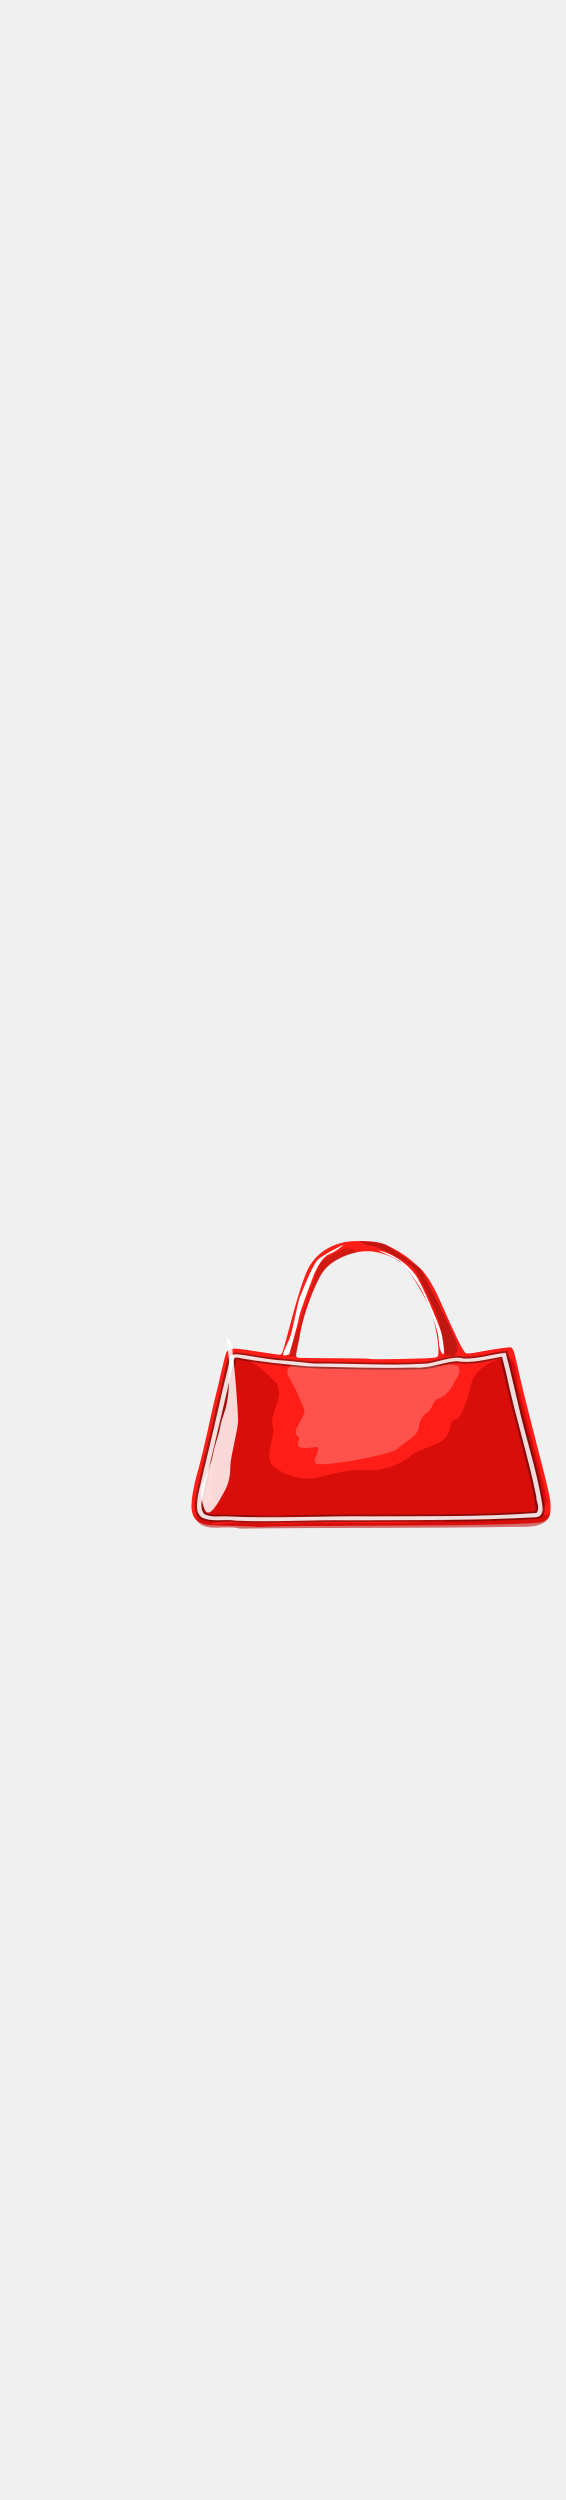
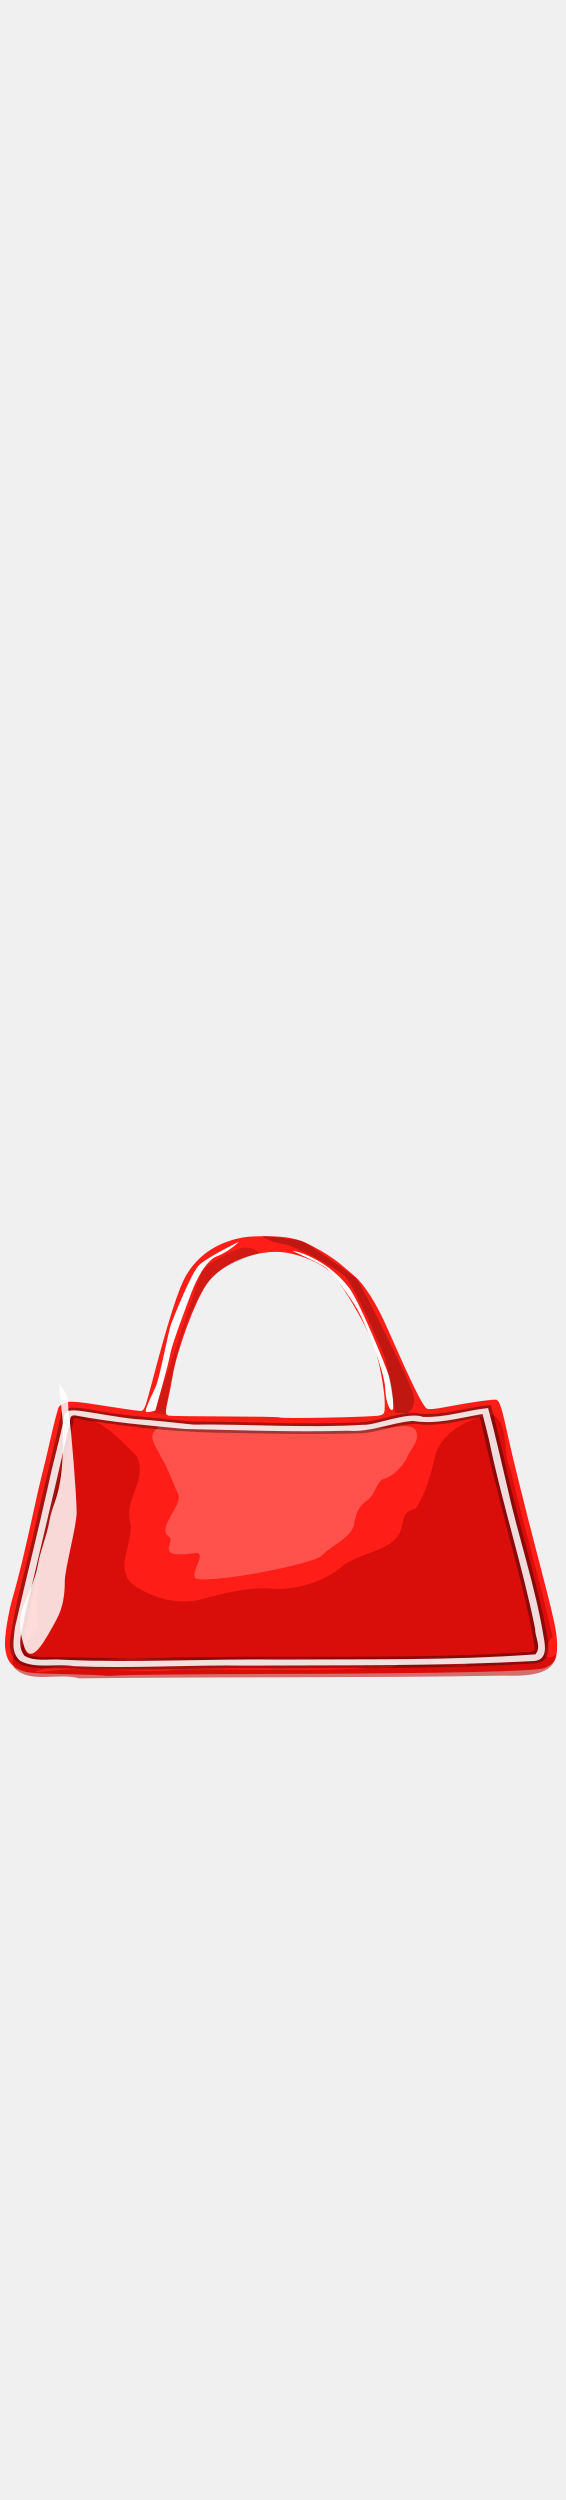
- <svg xmlns="http://www.w3.org/2000/svg" id="woman" width="86" height="380" viewBox="202.715 584.407 132.25 380.048" preserveAspectRatio="xMidYMid meet">
+ <svg xmlns="http://www.w3.org/2000/svg" id="woman" width="86" height="380" viewBox="202.715 584.407 86 380.048" preserveAspectRatio="xMidYMid meet">
  <defs id="svgEditorDefs">
    <path id="svgEditorClosePathDefs" class="lines" fill="black" style="stroke-width: 0px; stroke: none;" />
  </defs>
-   <g transform="matrix(0.2046266, 0, 0, 0.2046266, 216.3965, 697.3298)">
+   <g transform="matrix(0.204627, 0, 0, 0.204627, 172.3965, 697.3298)">
    <g id="layer1">
      <path id="path2393" d="m225.76 693.01c-0.358-0.289-13.217-0.802-28.576-1.141-25.505-0.561-28.432-0.816-33.766-2.94-7.395-2.942-10.682-7.829-11.501-17.095-0.656-7.416 2.243-25.521 6.219-38.831 3.328-11.144 9.221-35.651 14.87-61.849 2.568-11.905 5.507-24.663 6.531-28.347 1.024-3.686 3.916-15.86 6.425-27.055 2.51-11.194 5.207-21.306 5.994-22.47 0.786-1.163 3.004-2.591 4.929-3.173 4.053-1.224 8.262-0.821 34.37 3.292 10.538 1.659 20.068 3.018 21.178 3.018 2.655 0 3.61-2.197 7.621-17.531 13.077-49.992 20.829-74.242 26.891-84.122 8.098-13.196 19.988-21.785 36.115-26.089 6.169-1.646 11.291-2.141 22.173-2.141 15.911 0 24.862 1.832 34.382 7.036 5.691 3.111 9.176 4.814 16.869 10.162 3.858 2.681 9.493 7.723 14.457 11.887 7.827 6.562 16.779 20.664 25.012 39.394 18.806 42.782 26.4 58.157 29.48 59.697 1.376 0.687 5.827 0.263 14.222-1.356 18.05-3.48 35.931-5.997 37.422-5.266 2.449 1.198 3.943 6.111 9.168 30.168 2.872 13.218 12.058 50.241 20.412 82.273 13.187 50.548 15.213 59.627 15.341 68.726 0.16 11.575-1.319 14.504-9.101 18.021-5.775 2.609-72.249 4.102-197.66 4.436-58.688 0.156-111.68 0.63-117.77 1.053s-11.34 0.52-11.7 0.23zm204.63-193.34c3.45-1.101 3.578-1.413 3.578-8.752 0-10.44-4.624-34.552-8.487-44.256-4.233-10.634-12.183-25.365-21.671-40.156-5.766-8.988-9.28-13.151-13.727-16.251-7.521-5.245-19.584-9.962-29.432-11.51-20.839-3.275-48.479 7.742-59.091 23.555-8.732 13.012-22.085 49.226-25.179 68.291-0.788 4.849-2.251 12.342-3.253 16.651-2.365 10.167-2.298 12.025 0.455 12.619 1.252 0.27 20.083 0.528 41.844 0.573 21.762 0.046 39.915 0.373 40.341 0.726 1.35 1.12 70.78-0.26 74.63-1.49z" fill="#FF1E17" />
      <path id="path8684" opacity=".173" enable-background="new    " d="m262.83 497.53l7.666 0.972s6.132-45.905 17.784-72.138c7.146-16.09 14.104-29.389 26.062-36.433 11.958-7.043 22.689-10.201 25.143-10.687 2.453-0.486-5.826-5.101-11.652-3.643-5.825 1.457-26.982 12.63-29.128 16.759-2.147 4.129-20.543 60.722-22.69 67.037-2.14 6.32-13.18 38.62-13.18 38.13z" stroke="#000000" stroke-width=".904" />
      <path id="path2391" opacity=".54" d="m206.99 695.05c-15.464-4.537-36.605 4.297-48.142-7.778-7.972-13.795 21.797-21.849 16.935-36.959-0.93-24.819 4.591-49.645 9.542-74.133 5.659-25.068 12.579-50.064 13.893-75.595 23.076-2.111 37.599 17.079 50.327 29.098 9.151 17.137-10.028 33.099-4.392 50.393 2.228 16.309-15.514 37.494 7.25 48.671 13.379 7.882 30.766 11.924 46.852 7.075 15.614-3.938 31.384-8.394 48.05-7.565 21.712 1.592 41.818-4.911 56.354-17.553 13.229-9.509 36.23-10.246 42.093-25.451 3.077-7.801-0.149-13.585 11.135-16.269 8.441-12.898 11.692-27.221 15.06-41.417 5.207-14.763 24.116-27.044 43.202-28.164 11.772 9.442 5.917 27.634 12.232 40.428 9.666 41.482 21.941 82.555 31.234 124.1-9.421 11.15-5.409 19.871 2.452 13.262-0.751 16.215-23.67 16.188-38.905 15.809-105 1.81-210.12 0.75-315.15 2.04zm-13.32-6.46c29.146-1.711 58.378 3.145 87.458-0.128 48.802-0.388 97.747 1.847 146.42-1.519 8.251 2.146 29.311-3.882 9.825-4.765-37.384 0.143-74.903-5.031-112.08 0.009-20.795 0.707-41.464-1.758-62.35-1.261-22.936-2.013-45.672 0.437-67.857 5.109-8.05-0.584-33.628 6.494-11.921 3.76 3.51-0.33 7.02-0.72 10.5-1.21zm302.18-3.16c-4.48-6.559-34.983-4.536-26.112-0.748 8.68 0.45 17.41 1.73 26.11 0.75z" enable-background="new    " fill="#B90000" />
      <path id="path3329" opacity=".232" d="m269.88 505.06c7.987 2.362 16.85 2.346 25.229 3.383 22.83-0.713 45.699-0.43 68.549-0.556 10.597 0.04 58.603 1.484 72.678 1.241 7.996-1.187 21.756-4.58 21.594 5.634 0.092 6.329-6.095 11.277-7.803 17.335-4.11 6.235-9.603 12.942-18.415 15.309-4.947 4.788-5.154 11.786-11.543 15.875-6.58 4.578-8.048 11.518-9.08 18.03-3.14 10.071-16.487 14.647-23.861 22.504-6.234 6.431-81.876 20.853-93.205 17.087-5.831-3.423 8.139-18.631 0.049-19.068-34.237 4.939-13.665-8.582-20.912-12.479-8.773-6.357 11.815-23.875 7.131-31.727-4.415-9.105-7.123-18.688-12.747-27.436-2.275-5.603-7.927-11.474-5.671-17.509 1.88-2.96 5.41-5 7.99-7.59z" enable-background="new    " fill="#FFFFFF" />
      <path id="path5111" opacity=".86" d="m510.35 492.17c-18.067 1.664-35.755 9.059-54.086 5.541-16.487 0.351-31.091 8.328-47.82 7.333-39.788 1.454-79.649-0.732-119.41-0.906-24.788-2.838-49.681-3.993-74.053-8.902-6.708-0.861-18.632-3.938-21.452 3.247-5.603 27.676-13.095 55.142-19.016 82.799-5.933 27.438-14.192 54.624-18.6 82.228-1.396 8.364-0.326 20.32 12.2 22.678 13.028 2.914 26.906 0.132 40.136 2.04 48.212 1.248 96.422-1.42 144.65-0.705 64.908-0.383 130.05 0.503 194.75-3.75 10.899-3.305 7.805-14.46 6.714-21.526-8.082-44.572-22.987-88.177-32.173-132.62-2.975-12.597-5.882-25.208-9.431-37.714l-1.291 0.139-1.12 0.12zm-5.05 11.63c9.073 41.048 20.107 81.805 30.586 122.64 3.671 15.297 7.417 30.659 9.346 46.057 0.295 5.04-8.774 2.243-12.601 3.493-89.554 5.156-179.42 1.436-269.09 3.929-26.95 0.783-53.891-0.628-80.802-0.851-6.267 0.303-16.246 0.055-16.51-6.604-1.398-11.654 3.595-23.154 5.427-34.694 10.231-44.462 21.416-88.906 30.969-133.39-1.297-5.691 6.901-0.639 10.238-1.012 36.097 5.635 72.634 9.38 109.48 9.33 31.742 0.773 63.652 1.3 95.324 0.187 15.283-1.266 29.415-8.85 45.056-6.249 14.31 0.556 28.057-3.083 41.846-5.541 0.23 0.89 0.47 1.79 0.71 2.69z" enable-background="new    " fill-opacity=".409" />
      <path id="path4223" opacity=".86" d="m510.72 494.21c-16.101 1.651-31.85 7.224-48.188 6.571-11.59-4.246-35.854 6.579-44.772 5.863-41.94 2.543-84.09-0.6-126.1-0.161-9.091-0.896-33.087-3.665-41.316-3.93-14.281-1.272-28.353-4.358-42.496-6.25-4.708-0.51-11.986-1.296-11.915 3.898-3.213 17.357-8.572 34.731-12.118 52.185-7.78 35.029-16.649 69.944-24.603 104.92-0.599 8.087-3.595 18.297 3.985 24.772 11.619 6.119 26.792 1.752 39.852 3.897 42.878 1.847 85.796-1.086 128.71-0.418 71.066-0.396 142.49 0.433 213.29-3.448 9.778-0.864 8.172-11.004 7.198-16.524-6.13-38.422-19.201-75.972-27.571-114.13-4.58-19.08-8.75-38.33-13.94-57.24zm-4.11 4.44c1.674 6.364 3.271 12.746 4.797 19.134 9.692 47.06 24.813 93.296 34.281 140.38-0.2 6.146 5.004 13.459 0.202 19.005-62.588 4.688-126.1 3.437-189.09 3.93-54.447-0.858-109.01 2.715-163.35 0-8.882-0.641-19.97 1.829-27.327-3.027-6.461-8.898-0.509-19.763 0.325-29.314 10.845-46.713 22.155-93.375 32.776-140.12 1.763-2.73-0.989-10.258 5.409-8.859 26.617 5.028 54.004 7.474 81.167 9.986 40.125 0.829 80.36 2.446 120.53 1.289 17.008 1.361 32.11-5.943 48.516-7.312 17.031 2.918 34.093-2.08 50.547-4.896l1.21-0.19z" enable-background="new    " fill="#FFFFFF" />
      <radialGradient id="path5115_1_" gradientUnits="userSpaceOnUse" cy="-73.266" cx="-613.88" gradientTransform="matrix(.2224 .0492 .3462 -1.4549 345.4 539.01)" r="67.028">
        <stop style="stop-color:#FFFFFF" offset="0" />
        <stop style="stop-color:#FFFFFF" offset="1" />
      </radialGradient>
      <path id="path5115" opacity=".838" d="m192.01 475.95c0.043 7.092 2.904 22.19 2.93 34.502 0.029 13.533 0.032 25.617-2.417 39.913-2.169 12.661-5.869 17.06-7.799 28.328-1.813 10.586-6.483 20.653-8.504 32.448-1.819 10.619-8.224 23.112-11.364 31.935-3.84 10.793-0.649 22.234 1.13 27.809 5.271 16.513 16.376-5.467 23.892-19.067 5.338-9.659 6.388-19.772 6.37-28.585-0.02-9.408 8.843-41.36 8.822-51.503-0.027-12.955-4.105-62.587-5.506-71.064-1.91-11.59 1.67-13.42-7.55-24.73z" enable-background="new    " fill="url(#path5115_1_)" />
      <linearGradient id="path6918_1_" y2="103.45" gradientUnits="userSpaceOnUse" x2="309.18" gradientTransform="matrix(1.0158 0 0 -.8046 -17.065 518.99)" y1="112.37" x1="287">
        <stop style="stop-color:#FFFFFE" offset="0" />
        <stop style="stop-color:#FFFFFE" offset="1" />
      </linearGradient>
      <path id="path6918" d="m325.46 370.73s-23.404 11.363-29.444 17.344-18.875 38.874-20.762 43.658c-1.888 4.784-8.306 39.472-11.325 46.35-3.02 6.877-6.418 13.157-7.55 17.941-0.63 2.662 7.172 0 7.172 0s9.814-34.388 10.947-41.565c1.132-7.177 12.835-37.977 16.232-46.947 3.398-8.971 10.57-23.025 18.498-26.016 7.91-2.98 16.59-10.46 16.22-10.76z" fill="url(#path6918_1_)" />
      <radialGradient id="path7801_1_" gradientUnits="userSpaceOnUse" cy="230.88" cx="271.73" gradientTransform="matrix(.8754 -.1799 -.9739 -1.4021 404.36 806.21)" r="37.351">
        <stop style="stop-color:#FFFFFF" offset="0" />
        <stop style="stop-color:#FFFFFF" offset="1" />
      </radialGradient>
      <path id="path7801" d="m365.78 377.68s16.911 7.557 22.982 11.335 19.749 23.126 24.717 31.601c5.638 9.618 20.38 46.372 20.812 58.737 0.435 12.366 4.446 18.291 5.638 15.801 1.193-2.49-0.867-18.892-3.035-25.418-2.168-6.527-21.439-54.402-29.486-64.92-17.35-22.67-42.06-28.17-41.63-27.14z" fill="url(#path7801_1_)" />
      <path id="path9559" opacity=".243" enable-background="new    " d="m343.67 366.69s25.583 2.748 28.619 3.778c3.035 1.031 37.724 25.075 40.761 28.51 3.034 3.435 35.99 69.386 40.761 82.095 4.769 12.709-3.035 16.488-3.035 16.488l-8.673-0.343s-5.637-35.037-7.807-40.876c-2.167-5.839-22.981-55.303-30.786-61.485-7.807-6.183-36.858-21.984-45.097-23.014-8.24-1.04-13.88-4.82-14.74-5.16z" stroke="#000000" stroke-width=".904" />
    </g>
  </g>
</svg>
